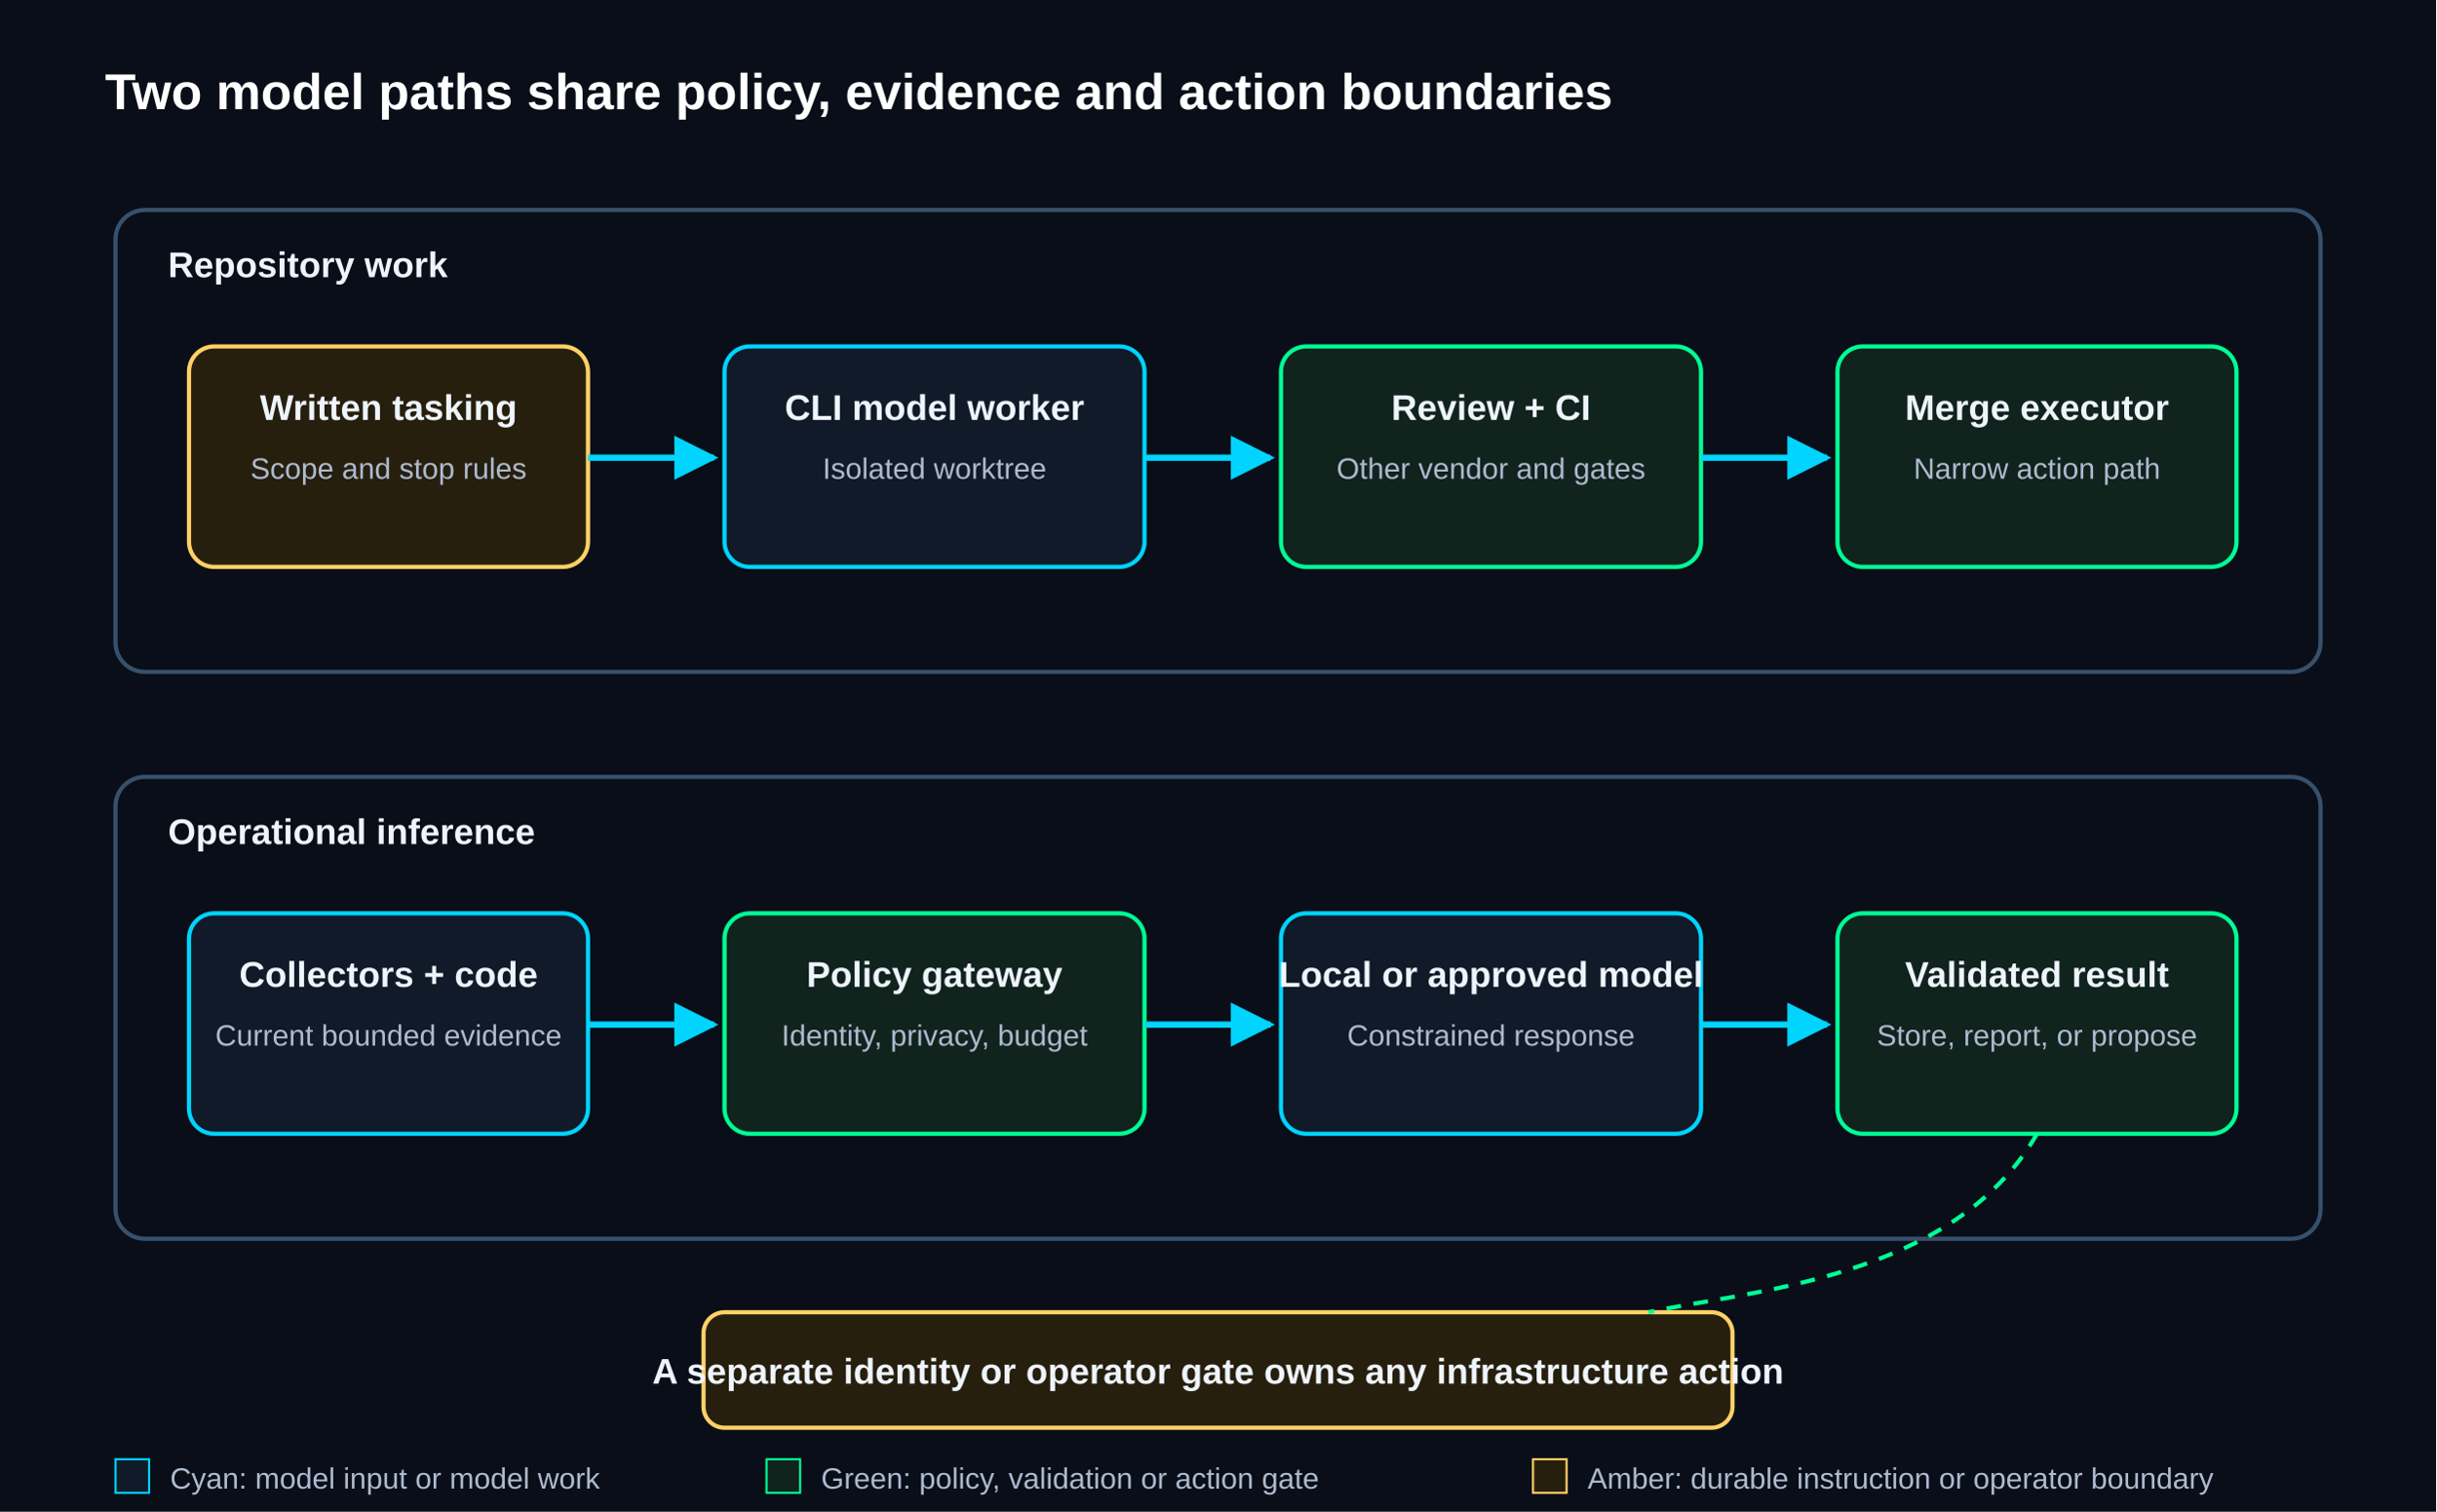
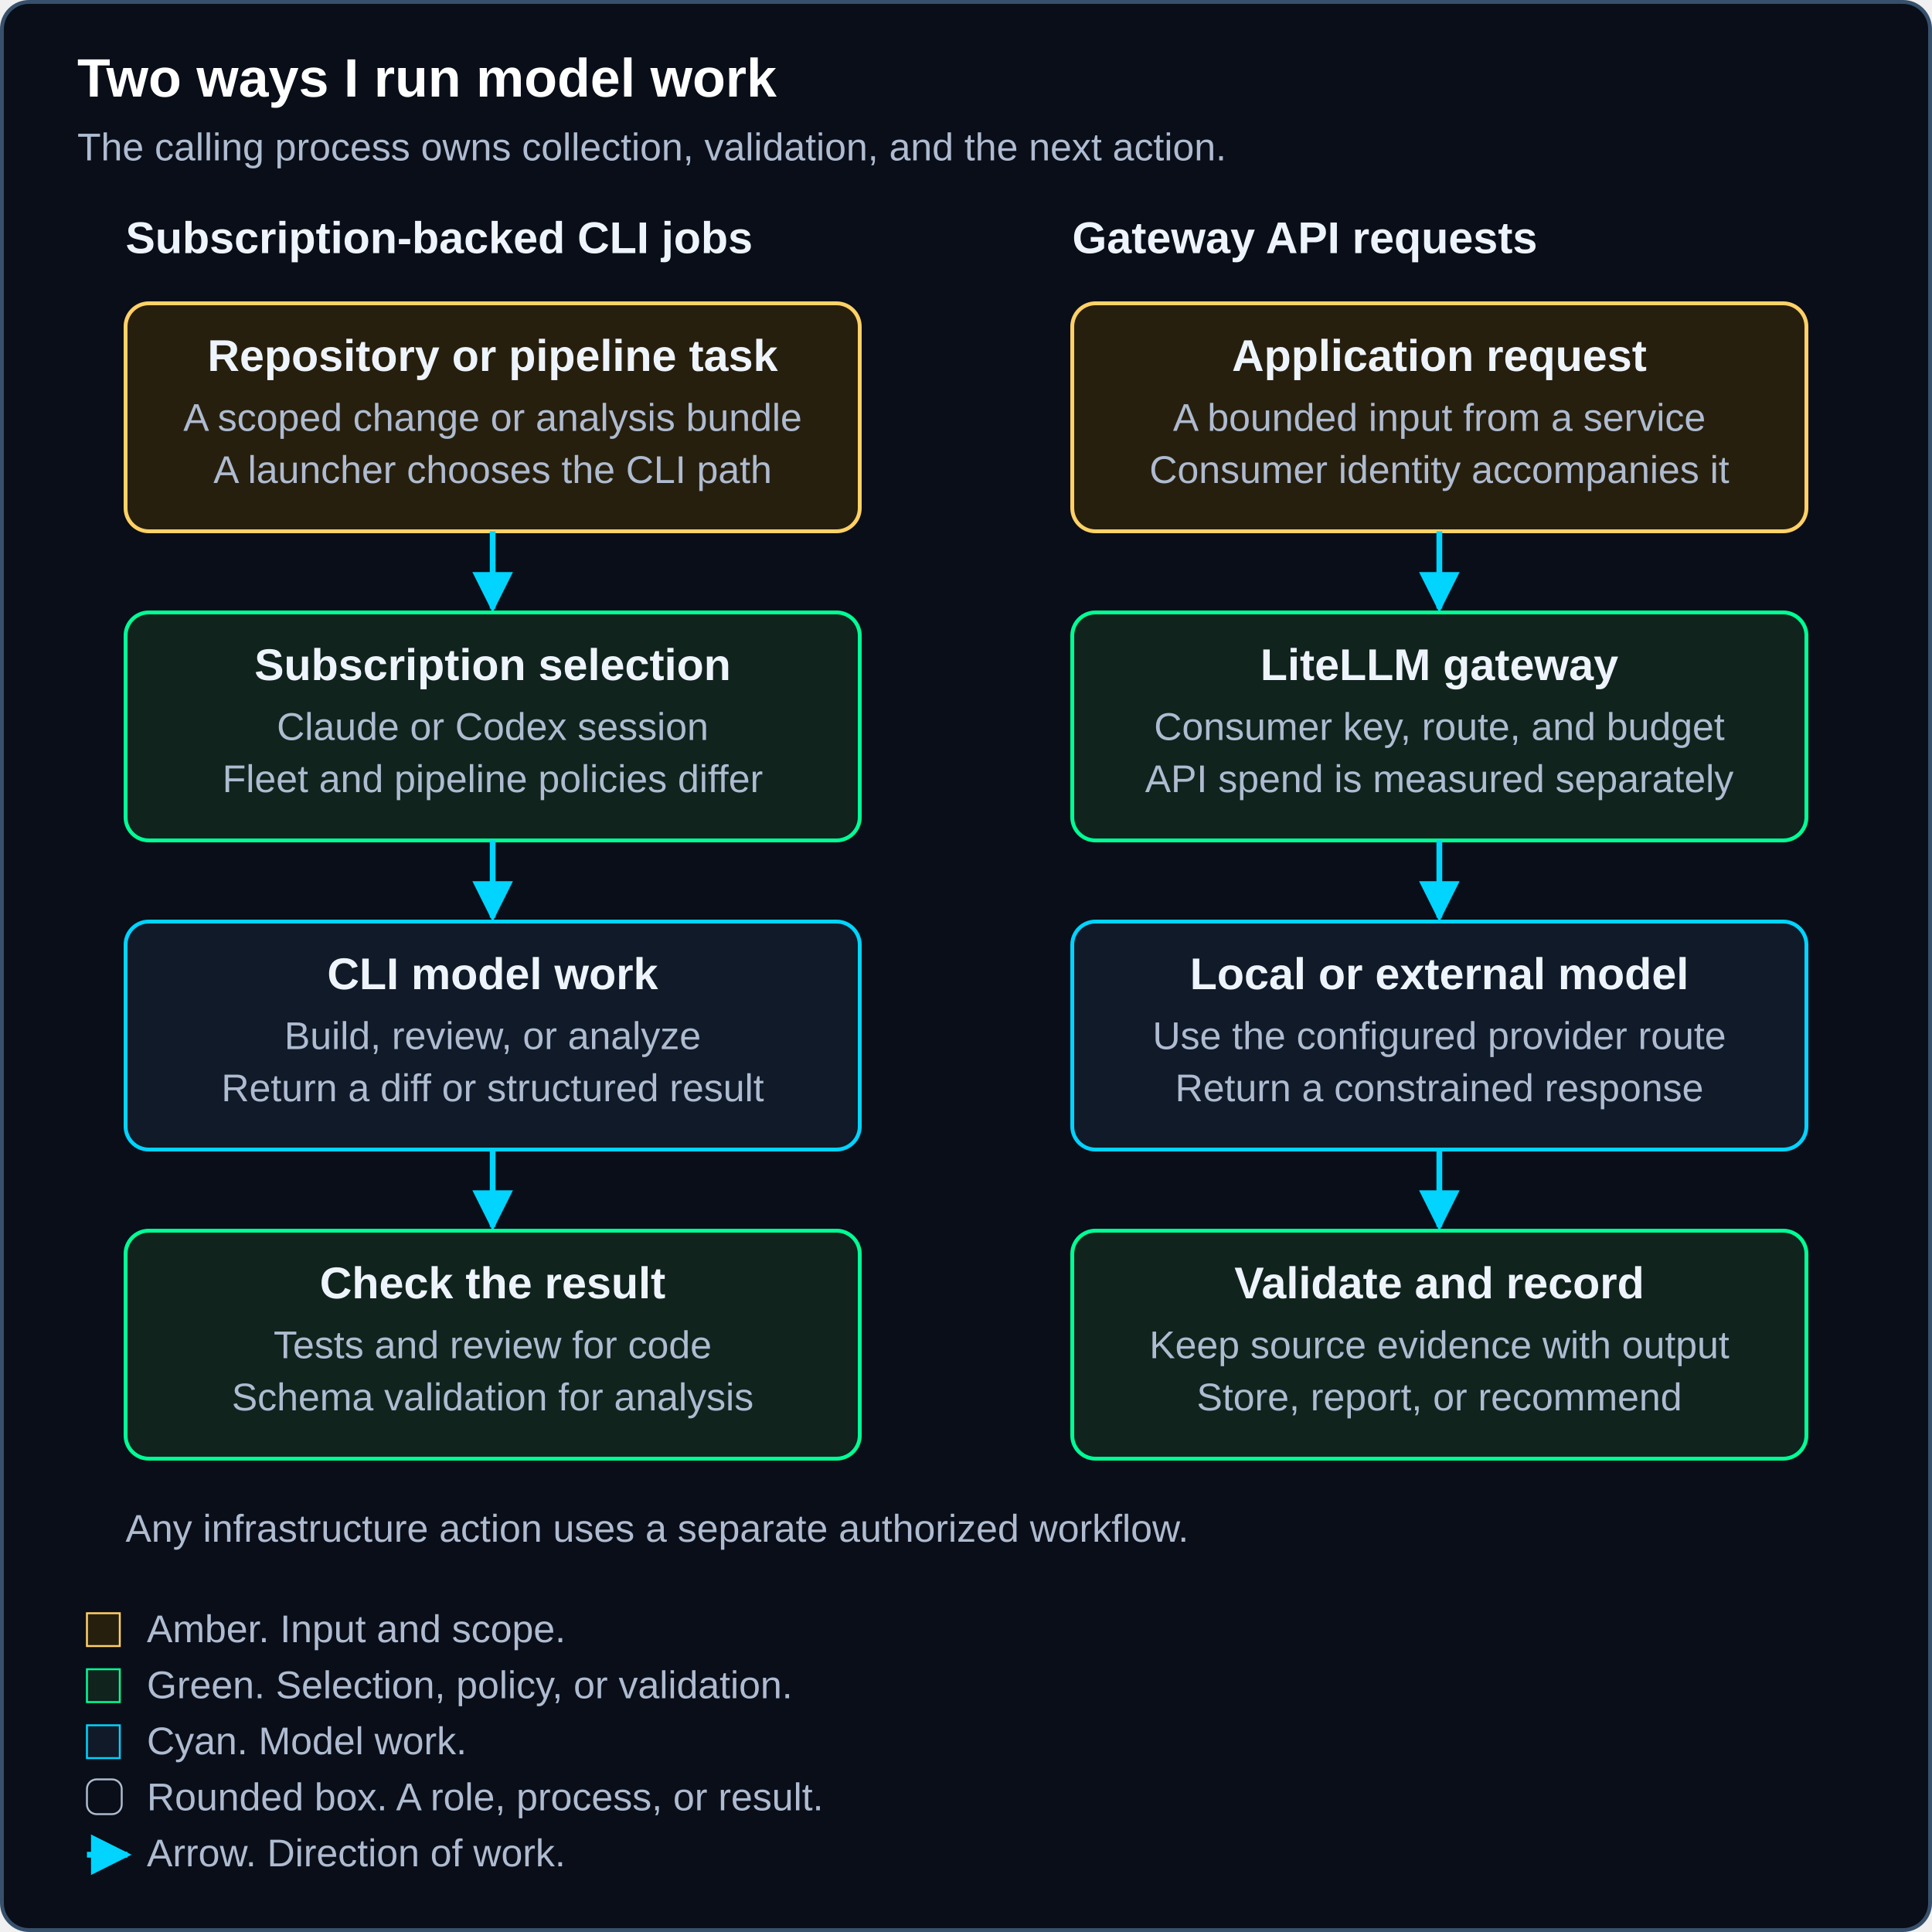
- <svg xmlns="http://www.w3.org/2000/svg" viewBox="0 0 1160 720" role="img" aria-label="Applied AI has a repository-agent path and an operational-inference path, both bounded by policy, evidence, and action gates">
+ <svg xmlns="http://www.w3.org/2000/svg" viewBox="0 0 1000 1000" role="img" aria-labelledby="title desc">
  <defs>
-     <marker id="a" viewBox="0 0 10 10" refX="9" refY="5" markerWidth="7" markerHeight="7" orient="auto">
+     <marker id="arrow" viewBox="0 0 10 10" refX="9" refY="5" markerWidth="7" markerHeight="7" orient="auto">
      <path d="M0 0L10 5 0 10z" fill="#00d4ff" />
    </marker>
-     <style>.h{font:700 24px Arial;fill:#fff}.t{font:700 17px Arial;fill:#eef4fb}.s{font:14px Arial;fill:#aebbd0}.n{fill:#101a28;stroke:#00d4ff;stroke-width:2}.g{fill:#10231d;stroke:#00ff96;stroke-width:2}.w{fill:#271f0e;stroke:#ffd166;stroke-width:2}.l{stroke:#00d4ff;stroke-width:3;fill:none;marker-end:url(#a)}.d{stroke:#00ff96;stroke-width:2;fill:none;stroke-dasharray:7 6}</style>
+     <style>.heading{font:700 28px Arial;fill:#fff}.title{font:700 23px Arial;fill:#eef4fb}.text{font:20px Arial;fill:#aebbd0}.node{stroke-width:2}.cyan{fill:#101a28;stroke:#00d4ff}.green{fill:#10231d;stroke:#00ff96}.amber{fill:#271f0e;stroke:#ffd166}.purple{fill:#1d1730;stroke:#b69cff}.flow{fill:none;stroke:#00d4ff;stroke-width:3;marker-end:url(#arrow)}</style>
  </defs>
-   <rect width="1160" height="720" fill="#090e18" />
-   <text x="50" y="52" class="h">Two model paths share policy, evidence and action boundaries</text>
-   <rect x="55" y="100" width="1050" height="220" rx="14" fill="none" stroke="#37516c" stroke-width="2" />
-   <text x="80" y="132" class="t">Repository work</text>
-   <rect x="90" y="165" width="190" height="105" rx="12" class="w" />
-   <text x="185" y="200" text-anchor="middle" class="t">Written tasking</text>
-   <text x="185" y="228" text-anchor="middle" class="s">Scope and stop rules</text>
-   <rect x="345" y="165" width="200" height="105" rx="12" class="n" />
-   <text x="445" y="200" text-anchor="middle" class="t">CLI model worker</text>
-   <text x="445" y="228" text-anchor="middle" class="s">Isolated worktree</text>
-   <rect x="610" y="165" width="200" height="105" rx="12" class="g" />
-   <text x="710" y="200" text-anchor="middle" class="t">Review + CI</text>
-   <text x="710" y="228" text-anchor="middle" class="s">Other vendor and gates</text>
-   <rect x="875" y="165" width="190" height="105" rx="12" class="g" />
-   <text x="970" y="200" text-anchor="middle" class="t">Merge executor</text>
-   <text x="970" y="228" text-anchor="middle" class="s">Narrow action path</text>
-   <line x1="280" y1="218" x2="340" y2="218" class="l" />
-   <line x1="545" y1="218" x2="605" y2="218" class="l" />
-   <line x1="810" y1="218" x2="870" y2="218" class="l" />
-   <rect x="55" y="370" width="1050" height="220" rx="14" fill="none" stroke="#37516c" stroke-width="2" />
-   <text x="80" y="402" class="t">Operational inference</text>
-   <rect x="90" y="435" width="190" height="105" rx="12" class="n" />
-   <text x="185" y="470" text-anchor="middle" class="t">Collectors + code</text>
-   <text x="185" y="498" text-anchor="middle" class="s">Current bounded evidence</text>
-   <rect x="345" y="435" width="200" height="105" rx="12" class="g" />
-   <text x="445" y="470" text-anchor="middle" class="t">Policy gateway</text>
-   <text x="445" y="498" text-anchor="middle" class="s">Identity, privacy, budget</text>
-   <rect x="610" y="435" width="200" height="105" rx="12" class="n" />
-   <text x="710" y="470" text-anchor="middle" class="t">Local or approved model</text>
-   <text x="710" y="498" text-anchor="middle" class="s">Constrained response</text>
-   <rect x="875" y="435" width="190" height="105" rx="12" class="g" />
-   <text x="970" y="470" text-anchor="middle" class="t">Validated result</text>
-   <text x="970" y="498" text-anchor="middle" class="s">Store, report, or propose</text>
-   <line x1="280" y1="488" x2="340" y2="488" class="l" />
-   <line x1="545" y1="488" x2="605" y2="488" class="l" />
-   <line x1="810" y1="488" x2="870" y2="488" class="l" />
-   <rect x="335" y="625" width="490" height="55" rx="10" class="w" />
-   <text x="580" y="659" text-anchor="middle" class="t">A separate identity or operator gate owns any infrastructure action</text>
-   <path d="M970 540C930 610 830 615 785 625" class="d" />
-   <g transform="translate(55 695)">
-     <rect width="16" height="16" fill="#101a28" stroke="#00d4ff" />
-     <text x="26" y="14" class="s">Cyan: model input or model work</text>
-     <rect x="310" width="16" height="16" fill="#10231d" stroke="#00ff96" />
-     <text x="336" y="14" class="s">Green: policy, validation or action gate</text>
-     <rect x="675" width="16" height="16" fill="#271f0e" stroke="#ffd166" />
-     <text x="701" y="14" class="s">Amber: durable instruction or operator boundary</text>
-   </g>
+   <rect x="1" y="1" width="998" height="998" rx="14" fill="#090e18" stroke="#37516c" stroke-width="2" />
+   <text x="40" y="50" class="heading">Two ways I run model work</text>
+   <text x="40" y="83" class="text" text-anchor="start">The calling process owns collection, validation, and the next action.</text>
+   <text x="65" y="131" class="title" text-anchor="start">Subscription-backed CLI jobs</text>
+   <text x="555" y="131" class="title" text-anchor="start">Gateway API requests</text>
+   <rect x="65" y="157" width="380" height="118" rx="12" class="node amber" />
+   <text x="255.0" y="192" class="title" text-anchor="middle">Repository or pipeline task</text>
+   <text x="255.0" y="223" class="text" text-anchor="middle">A scoped change or analysis bundle</text>
+   <text x="255.0" y="250" class="text" text-anchor="middle">A launcher chooses the CLI path</text>
+   <rect x="555" y="157" width="380" height="118" rx="12" class="node amber" />
+   <text x="745.0" y="192" class="title" text-anchor="middle">Application request</text>
+   <text x="745.0" y="223" class="text" text-anchor="middle">A bounded input from a service</text>
+   <text x="745.0" y="250" class="text" text-anchor="middle">Consumer identity accompanies it</text>
+   <path d="M255 275V315" class="flow" />
+   <path d="M745 275V315" class="flow" />
+   <rect x="65" y="317" width="380" height="118" rx="12" class="node green" />
+   <text x="255.0" y="352" class="title" text-anchor="middle">Subscription selection</text>
+   <text x="255.0" y="383" class="text" text-anchor="middle">Claude or Codex session</text>
+   <text x="255.0" y="410" class="text" text-anchor="middle">Fleet and pipeline policies differ</text>
+   <rect x="555" y="317" width="380" height="118" rx="12" class="node green" />
+   <text x="745.0" y="352" class="title" text-anchor="middle">LiteLLM gateway</text>
+   <text x="745.0" y="383" class="text" text-anchor="middle">Consumer key, route, and budget</text>
+   <text x="745.0" y="410" class="text" text-anchor="middle">API spend is measured separately</text>
+   <path d="M255 435V475" class="flow" />
+   <path d="M745 435V475" class="flow" />
+   <rect x="65" y="477" width="380" height="118" rx="12" class="node cyan" />
+   <text x="255.0" y="512" class="title" text-anchor="middle">CLI model work</text>
+   <text x="255.0" y="543" class="text" text-anchor="middle">Build, review, or analyze</text>
+   <text x="255.0" y="570" class="text" text-anchor="middle">Return a diff or structured result</text>
+   <rect x="555" y="477" width="380" height="118" rx="12" class="node cyan" />
+   <text x="745.0" y="512" class="title" text-anchor="middle">Local or external model</text>
+   <text x="745.0" y="543" class="text" text-anchor="middle">Use the configured provider route</text>
+   <text x="745.0" y="570" class="text" text-anchor="middle">Return a constrained response</text>
+   <path d="M255 595V635" class="flow" />
+   <path d="M745 595V635" class="flow" />
+   <rect x="65" y="637" width="380" height="118" rx="12" class="node green" />
+   <text x="255.0" y="672" class="title" text-anchor="middle">Check the result</text>
+   <text x="255.0" y="703" class="text" text-anchor="middle">Tests and review for code</text>
+   <text x="255.0" y="730" class="text" text-anchor="middle">Schema validation for analysis</text>
+   <rect x="555" y="637" width="380" height="118" rx="12" class="node green" />
+   <text x="745.0" y="672" class="title" text-anchor="middle">Validate and record</text>
+   <text x="745.0" y="703" class="text" text-anchor="middle">Keep source evidence with output</text>
+   <text x="745.0" y="730" class="text" text-anchor="middle">Store, report, or recommend</text>
+   <text x="65" y="798" class="text" text-anchor="start">Any infrastructure action uses a separate authorized workflow.</text>
+   <rect x="45" y="835" width="17" height="17" class="amber" />
+   <text x="76" y="850" class="text" text-anchor="start">Amber. Input and scope.</text>
+   <rect x="45" y="864" width="17" height="17" class="green" />
+   <text x="76" y="879" class="text" text-anchor="start">Green. Selection, policy, or validation.</text>
+   <rect x="45" y="893" width="17" height="17" class="cyan" />
+   <text x="76" y="908" class="text" text-anchor="start">Cyan. Model work.</text>
+   <rect x="45" y="921" width="18" height="18" rx="5" fill="none" stroke="#aebbd0" />
+   <text x="76" y="937" class="text" text-anchor="start">Rounded box. A role, process, or result.</text>
+   <path d="M45 960H66" class="flow" />
+   <text x="76" y="966" class="text" text-anchor="start">Arrow. Direction of work.</text>
</svg>
